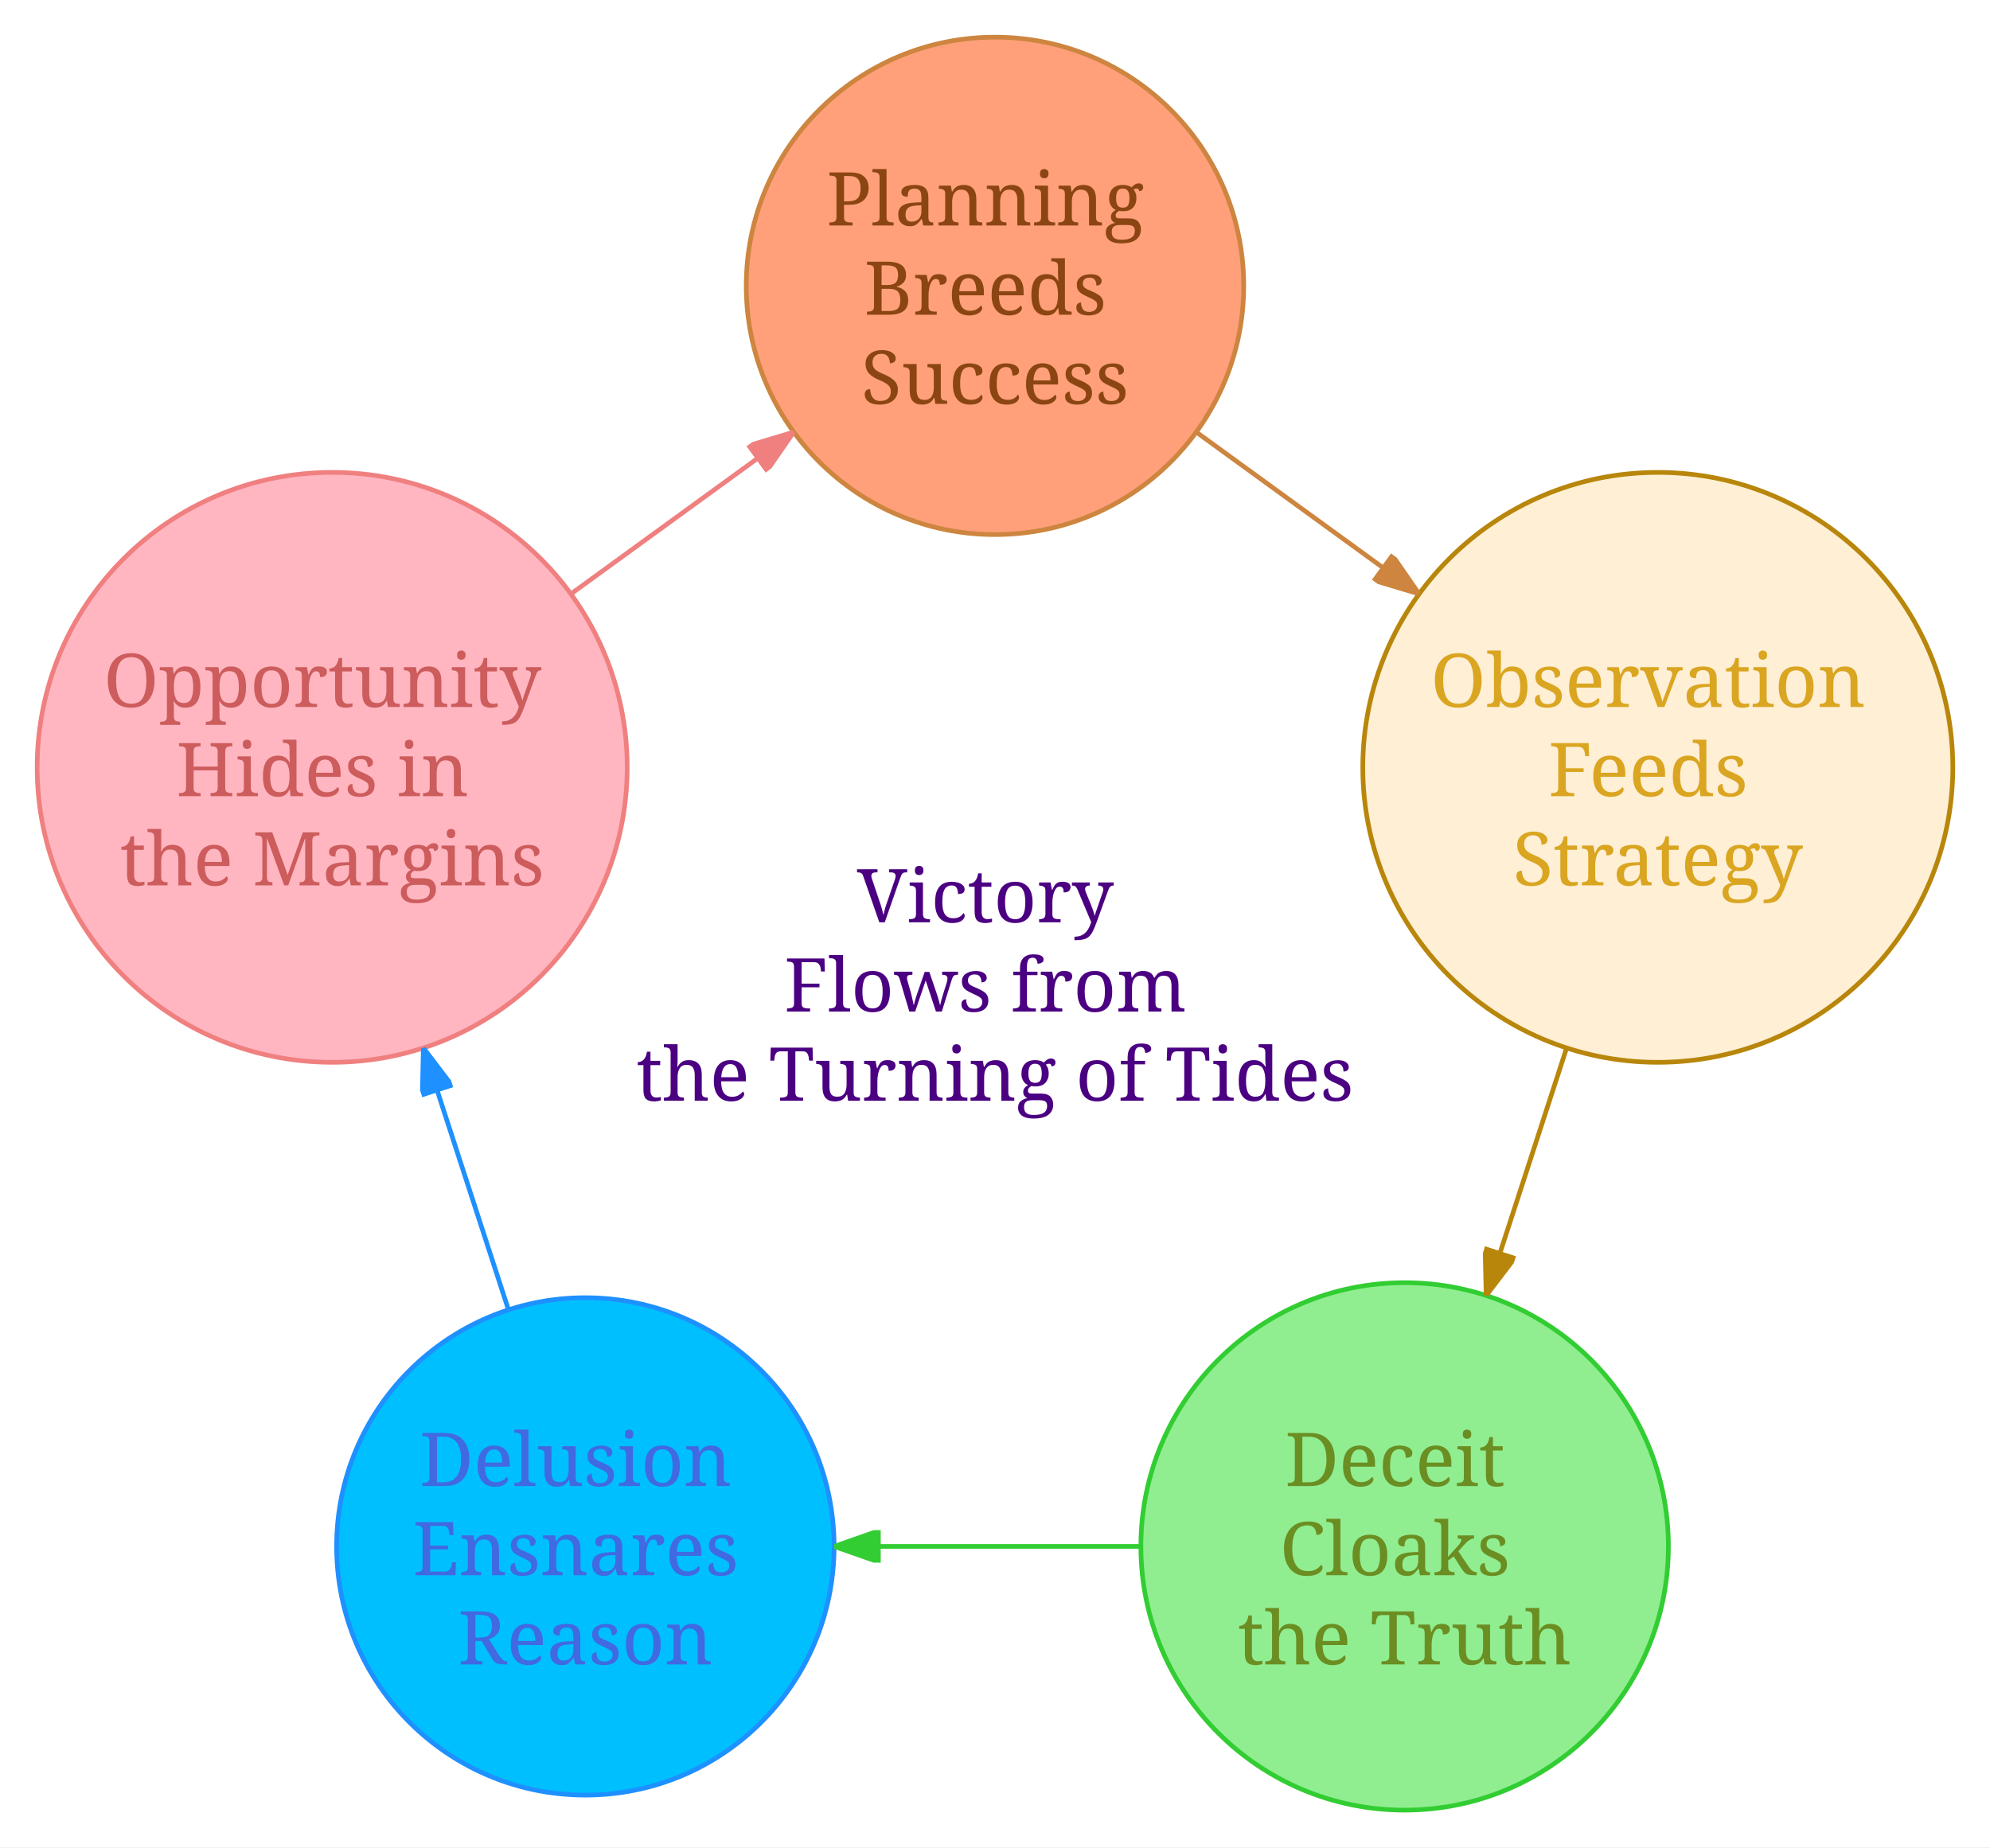
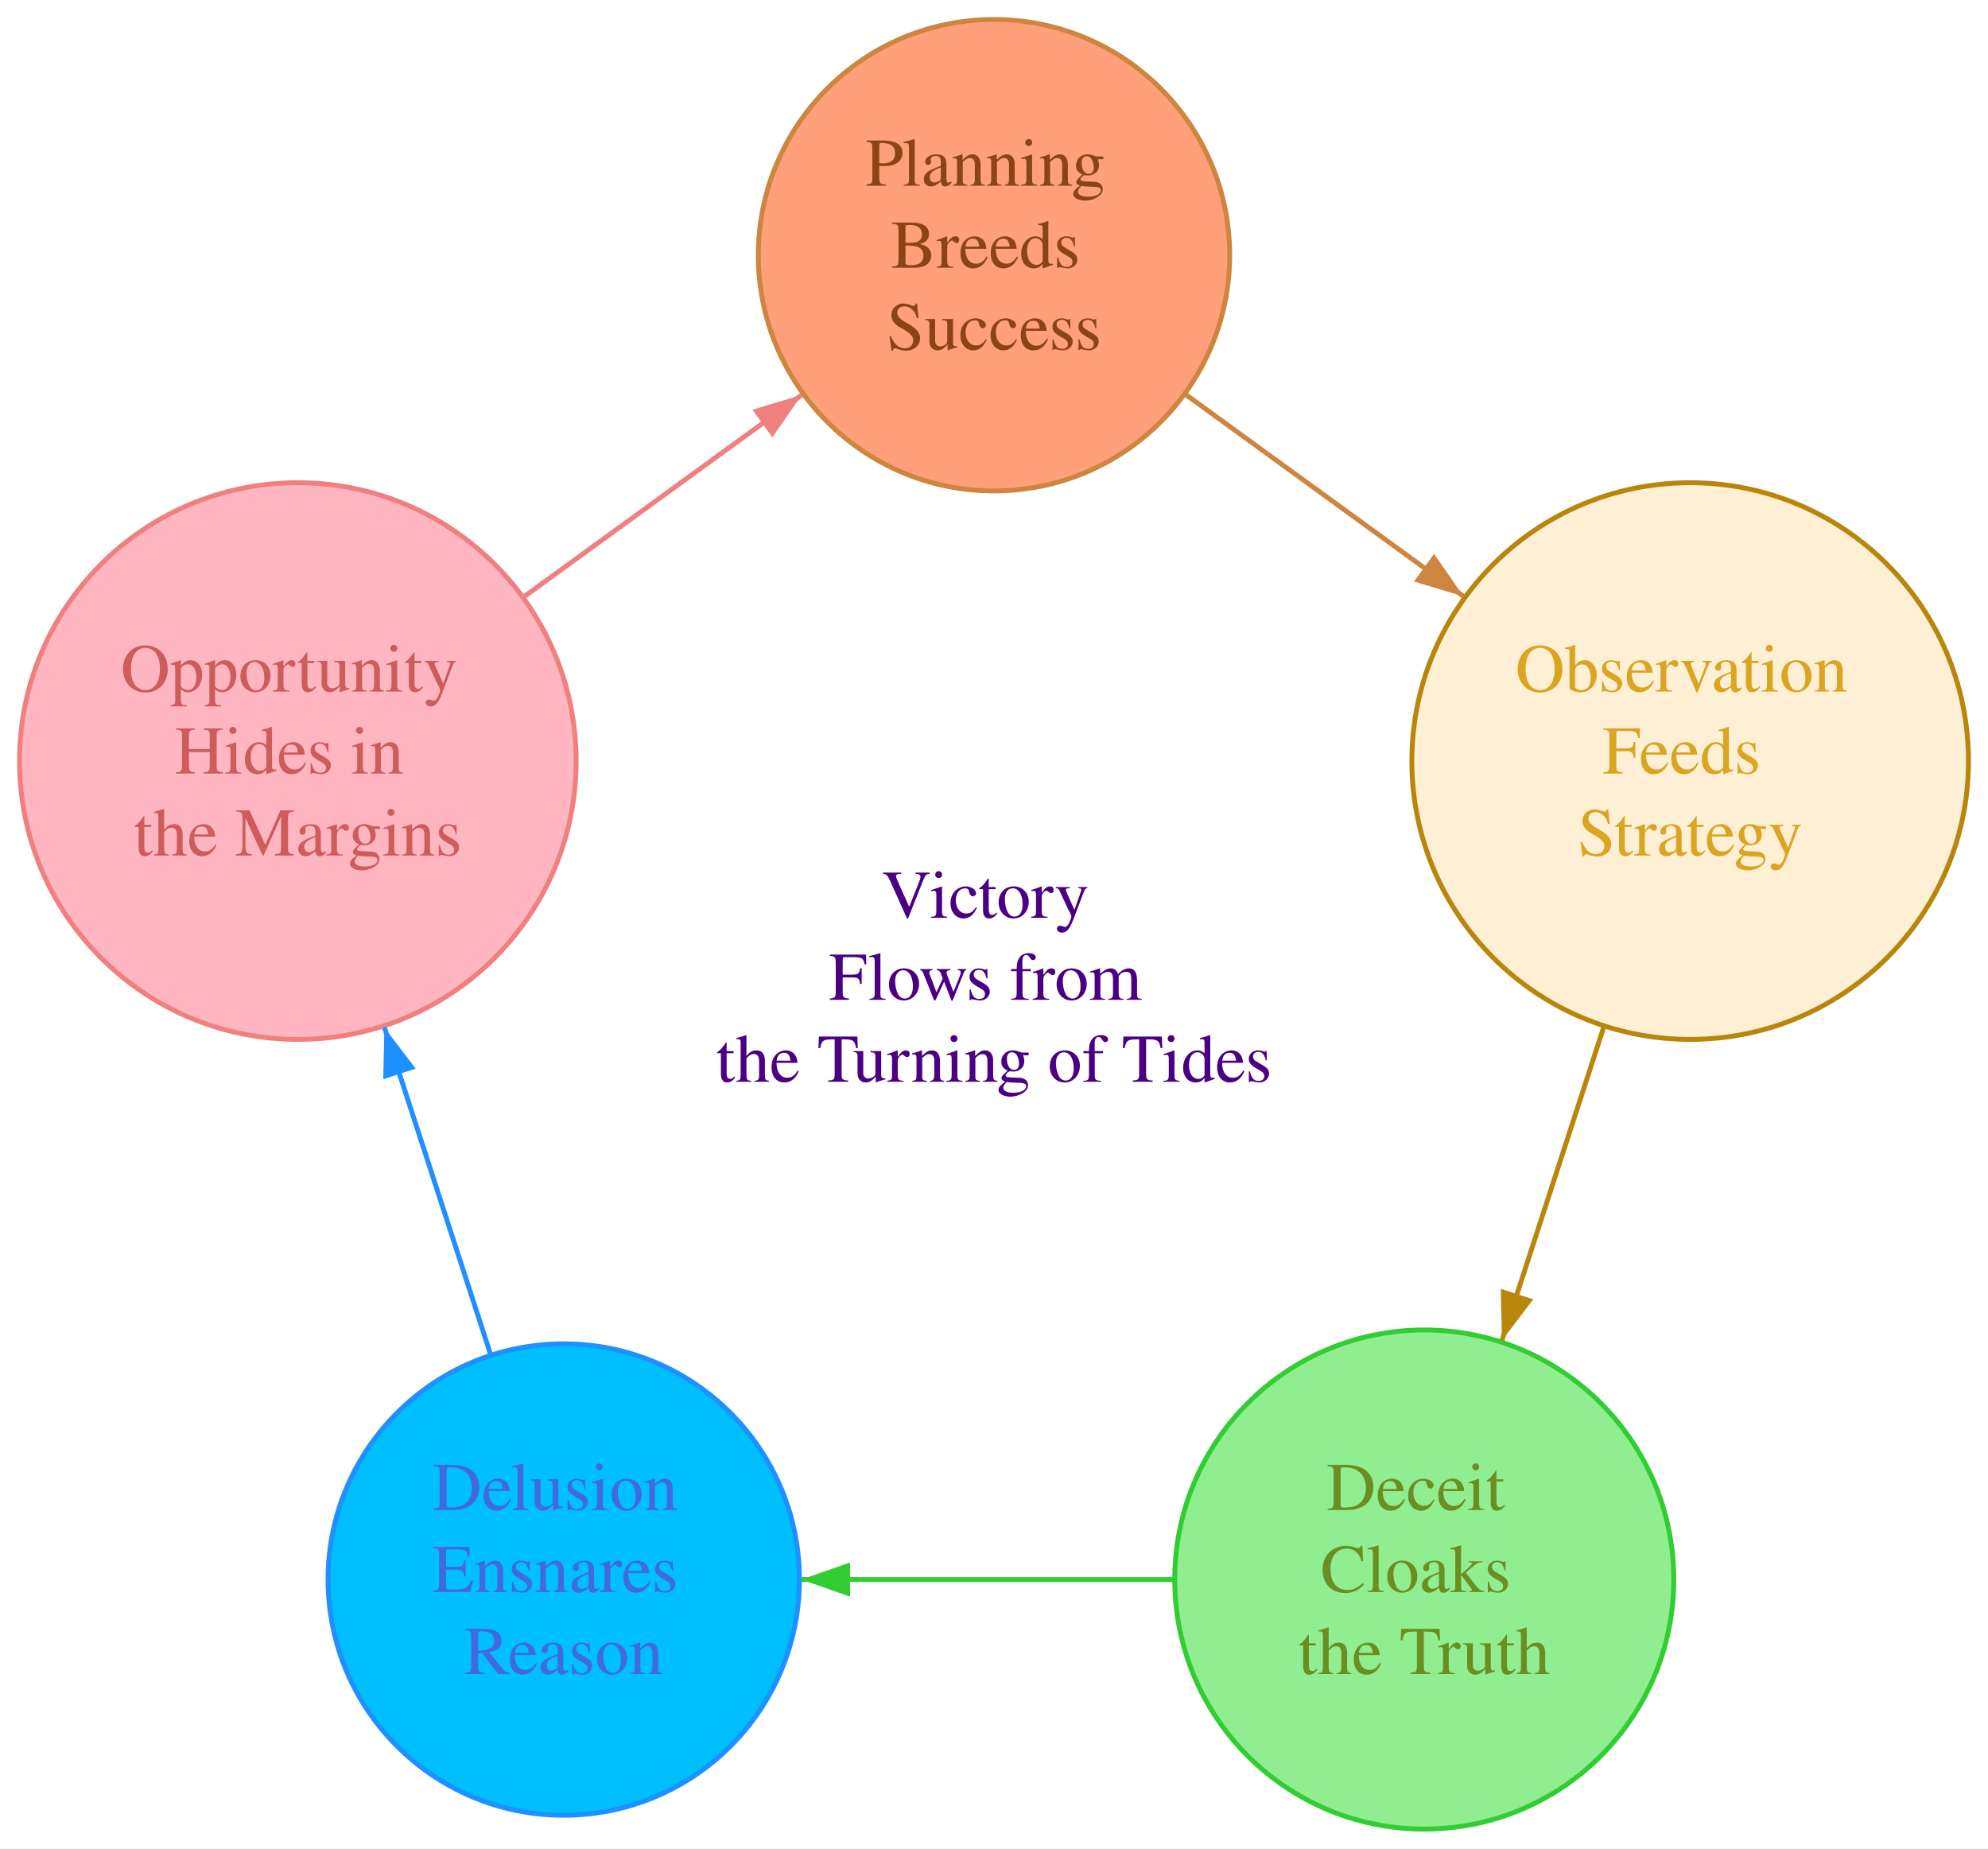
- <svg xmlns="http://www.w3.org/2000/svg" width="428.309" height="397.66" viewBox="-214.154 -211.538 428.309 397.66">
-   <rect x="-214.154" y="-211.538" width="428.309" height="397.66" fill="white" />
+ <svg xmlns="http://www.w3.org/2000/svg" width="407.379" height="378.783" viewBox="0 0 407.379 378.783">
+   <g id="graph0" class="graph" transform="translate(203.6894,202.2962) scale(1.0)">
+     <rect x="-203.689" y="-202.296" width="407.379" height="378.783" fill="white" />
+     <circle cx="9.184850993605149e-15" cy="-150" r="48.296" fill="lightsalmon" stroke="peru" />
+     <text x="9.184850993605149e-15" y="-150" text-anchor="middle" dominant-baseline="central" fill="saddlebrown" font-family="Times,serif" font-size="14">
+       <tspan x="9.184850993605149e-15" dy="-1.2em">Planning</tspan>
+       <tspan x="9.184850993605149e-15" dy="1.2em">Breeds</tspan>
+       <tspan x="9.184850993605149e-15" dy="1.2em">Success</tspan>
+     </text>
+     <circle cx="142.658" cy="-46.353" r="57.031" fill="papayawhip" stroke="darkgoldenrod" />
+     <text x="142.658" y="-46.353" text-anchor="middle" dominant-baseline="central" fill="goldenrod" font-family="Times,serif" font-size="14">
+       <tspan x="142.658" dy="-1.2em">Observation</tspan>
+       <tspan x="142.658" dy="1.2em">Feeds</tspan>
+       <tspan x="142.658" dy="1.2em">Strategy</tspan>
+     </text>
+     <circle cx="88.168" cy="121.353" r="51.134" fill="lightgreen" stroke="limegreen" />
+     <text x="88.168" y="121.353" text-anchor="middle" dominant-baseline="central" fill="olivedrab" font-family="Times,serif" font-size="14">
+       <tspan x="88.168" dy="-1.2em">Deceit</tspan>
+       <tspan x="88.168" dy="1.2em">Cloaks</tspan>
+       <tspan x="88.168" dy="1.2em">the Truth</tspan>
+     </text>
+     <circle cx="-88.168" cy="121.353" r="48.296" fill="deepskyblue" stroke="dodgerblue" />
+     <text x="-88.168" y="121.353" text-anchor="middle" dominant-baseline="central" fill="royalblue" font-family="Times,serif" font-size="14">
+       <tspan x="-88.168" dy="-1.2em">Delusion</tspan>
+       <tspan x="-88.168" dy="1.2em">Ensnares</tspan>
+       <tspan x="-88.168" dy="1.2em">Reason</tspan>
+     </text>
+     <circle cx="-142.658" cy="-46.353" r="57.031" fill="lightpink" stroke="lightcoral" />
+     <text x="-142.658" y="-46.353" text-anchor="middle" dominant-baseline="central" fill="indianred" font-family="Times,serif" font-size="14">
+       <tspan x="-142.658" dy="-1.2em">Opportunity</tspan>
+       <tspan x="-142.658" dy="1.2em">Hides in</tspan>
+       <tspan x="-142.658" dy="1.2em">the Margins</tspan>
+     </text>
+     <text x="0" y="0" text-anchor="middle" dominant-baseline="central" fill="indigo" font-family="Times,serif" font-size="14">
+       <tspan x="0" dy="-1.2em">Victory</tspan>
+       <tspan x="0" dy="1.2em">Flows from</tspan>
+       <tspan x="0" dy="1.2em">the Turning of Tides</tspan>
+     </text>
+     <line x1="39.376" y1="-121.392" x2="96.216" y2="-80.095" marker-end="url(#arrow_type_normal__fill_peru__stroke_none)" stroke="peru" />
+     <line x1="124.919" y1="8.244" x2="104.085" y2="72.365" marker-end="url(#arrow_type_normal__fill_darkgoldenrod__stroke_none)" stroke="darkgoldenrod" />
+     <line x1="36.659" y1="121.353" x2="-39.497" y2="121.353" marker-end="url(#arrow_type_normal__fill_limegreen__stroke_none)" stroke="limegreen" />
+     <line x1="-103.208" y1="75.064" x2="-124.919" y2="8.244" marker-end="url(#arrow_type_normal__fill_dodgerblue__stroke_none)" stroke="dodgerblue" />
+     <line x1="-96.216" y1="-80.095" x2="-39.376" y2="-121.392" marker-end="url(#arrow_type_normal__fill_lightcoral__stroke_none)" stroke="lightcoral" />
+   </g>
  <defs>
-     <marker id="arrow_type_normal__fill_peru__stroke_peru" markerWidth="10" markerHeight="7" refX="10" refY="3.5" orient="auto-start-reverse">
-       <polygon points="0 0 10 3.5 0 7" fill="peru" stroke="peru" />
+     <marker id="arrow_type_normal__fill_peru__stroke_none" markerWidth="10" markerHeight="7" refX="10" refY="3.5" orient="auto-start-reverse">
+       <polygon points="0 0 10 3.5 0 7" fill="peru" stroke="none" />
    </marker>
-     <marker id="arrow_type_normal__fill_darkgoldenrod__stroke_darkgoldenrod" markerWidth="10" markerHeight="7" refX="10" refY="3.5" orient="auto-start-reverse">
-       <polygon points="0 0 10 3.5 0 7" fill="darkgoldenrod" stroke="darkgoldenrod" />
+     <marker id="arrow_type_normal__fill_darkgoldenrod__stroke_none" markerWidth="10" markerHeight="7" refX="10" refY="3.5" orient="auto-start-reverse">
+       <polygon points="0 0 10 3.5 0 7" fill="darkgoldenrod" stroke="none" />
    </marker>
-     <marker id="arrow_type_normal__fill_limegreen__stroke_limegreen" markerWidth="10" markerHeight="7" refX="10" refY="3.5" orient="auto-start-reverse">
-       <polygon points="0 0 10 3.5 0 7" fill="limegreen" stroke="limegreen" />
+     <marker id="arrow_type_normal__fill_limegreen__stroke_none" markerWidth="10" markerHeight="7" refX="10" refY="3.5" orient="auto-start-reverse">
+       <polygon points="0 0 10 3.5 0 7" fill="limegreen" stroke="none" />
    </marker>
-     <marker id="arrow_type_normal__fill_dodgerblue__stroke_dodgerblue" markerWidth="10" markerHeight="7" refX="10" refY="3.5" orient="auto-start-reverse">
-       <polygon points="0 0 10 3.5 0 7" fill="dodgerblue" stroke="dodgerblue" />
+     <marker id="arrow_type_normal__fill_dodgerblue__stroke_none" markerWidth="10" markerHeight="7" refX="10" refY="3.5" orient="auto-start-reverse">
+       <polygon points="0 0 10 3.5 0 7" fill="dodgerblue" stroke="none" />
    </marker>
-     <marker id="arrow_type_normal__fill_lightcoral__stroke_lightcoral" markerWidth="10" markerHeight="7" refX="10" refY="3.5" orient="auto-start-reverse">
-       <polygon points="0 0 10 3.5 0 7" fill="lightcoral" stroke="lightcoral" />
+     <marker id="arrow_type_normal__fill_lightcoral__stroke_none" markerWidth="10" markerHeight="7" refX="10" refY="3.5" orient="auto-start-reverse">
+       <polygon points="0 0 10 3.5 0 7" fill="lightcoral" stroke="none" />
    </marker>
  </defs>
-   <circle cx="0.000" cy="-150" r="53.538" fill="lightsalmon" stroke="peru" />
-   <text x="0.000" y="-150" text-anchor="middle" dominant-baseline="central" fill="saddlebrown" font-family="Serif" font-size="16">
-     <tspan x="0.000" dy="-1.2em">Planning</tspan>
-     <tspan x="0.000" dy="1.2em">Breeds</tspan>
-     <tspan x="0.000" dy="1.2em">Success</tspan>
-   </text>
-   <circle cx="142.658" cy="-46.353" r="63.496" fill="papayawhip" stroke="darkgoldenrod" />
-   <text x="142.658" y="-46.353" text-anchor="middle" dominant-baseline="central" fill="goldenrod" font-family="Serif" font-size="16">
-     <tspan x="142.658" dy="-1.2em">Observation</tspan>
-     <tspan x="142.658" dy="1.2em">Feeds</tspan>
-     <tspan x="142.658" dy="1.2em">Strategy</tspan>
-   </text>
-   <circle cx="88.168" cy="121.353" r="56.770" fill="lightgreen" stroke="limegreen" />
-   <text x="88.168" y="121.353" text-anchor="middle" dominant-baseline="central" fill="olivedrab" font-family="Serif" font-size="16">
-     <tspan x="88.168" dy="-1.2em">Deceit</tspan>
-     <tspan x="88.168" dy="1.2em">Cloaks</tspan>
-     <tspan x="88.168" dy="1.2em">the Truth</tspan>
-   </text>
-   <circle cx="-88.168" cy="121.353" r="53.538" fill="deepskyblue" stroke="dodgerblue" />
-   <text x="-88.168" y="121.353" text-anchor="middle" dominant-baseline="central" fill="royalblue" font-family="Serif" font-size="16">
-     <tspan x="-88.168" dy="-1.2em">Delusion</tspan>
-     <tspan x="-88.168" dy="1.2em">Ensnares</tspan>
-     <tspan x="-88.168" dy="1.2em">Reason</tspan>
-   </text>
-   <circle cx="-142.658" cy="-46.353" r="63.496" fill="lightpink" stroke="lightcoral" />
-   <text x="-142.658" y="-46.353" text-anchor="middle" dominant-baseline="central" fill="indianred" font-family="Serif" font-size="16">
-     <tspan x="-142.658" dy="-1.2em">Opportunity</tspan>
-     <tspan x="-142.658" dy="1.2em">Hides in</tspan>
-     <tspan x="-142.658" dy="1.2em">the Margins</tspan>
-   </text>
-   <text x="0" y="0" text-anchor="middle" dominant-baseline="central" fill="indigo" font-family="Serif" font-size="16">
-     <tspan x="0" dy="-1.2em">Victory</tspan>
-     <tspan x="0" dy="1.2em">Flows from</tspan>
-     <tspan x="0" dy="1.2em">the Turning of Tides</tspan>
-   </text>
-   <line x1="43.313" y1="-118.531" x2="91.289" y2="-83.675" marker-end="url(#arrow_type_normal__fill_peru__stroke_peru)" stroke="peru" />
-   <line x1="123.037" y1="14.036" x2="105.711" y2="67.361" marker-end="url(#arrow_type_normal__fill_darkgoldenrod__stroke_darkgoldenrod)" stroke="darkgoldenrod" />
-   <line x1="31.398" y1="121.353" x2="-34.630" y2="121.353" marker-end="url(#arrow_type_normal__fill_limegreen__stroke_limegreen)" stroke="limegreen" />
-   <line x1="-104.712" y1="70.435" x2="-123.037" y2="14.036" marker-end="url(#arrow_type_normal__fill_dodgerblue__stroke_dodgerblue)" stroke="dodgerblue" />
-   <line x1="-91.289" y1="-83.675" x2="-43.313" y2="-118.531" marker-end="url(#arrow_type_normal__fill_lightcoral__stroke_lightcoral)" stroke="lightcoral" />
</svg>
